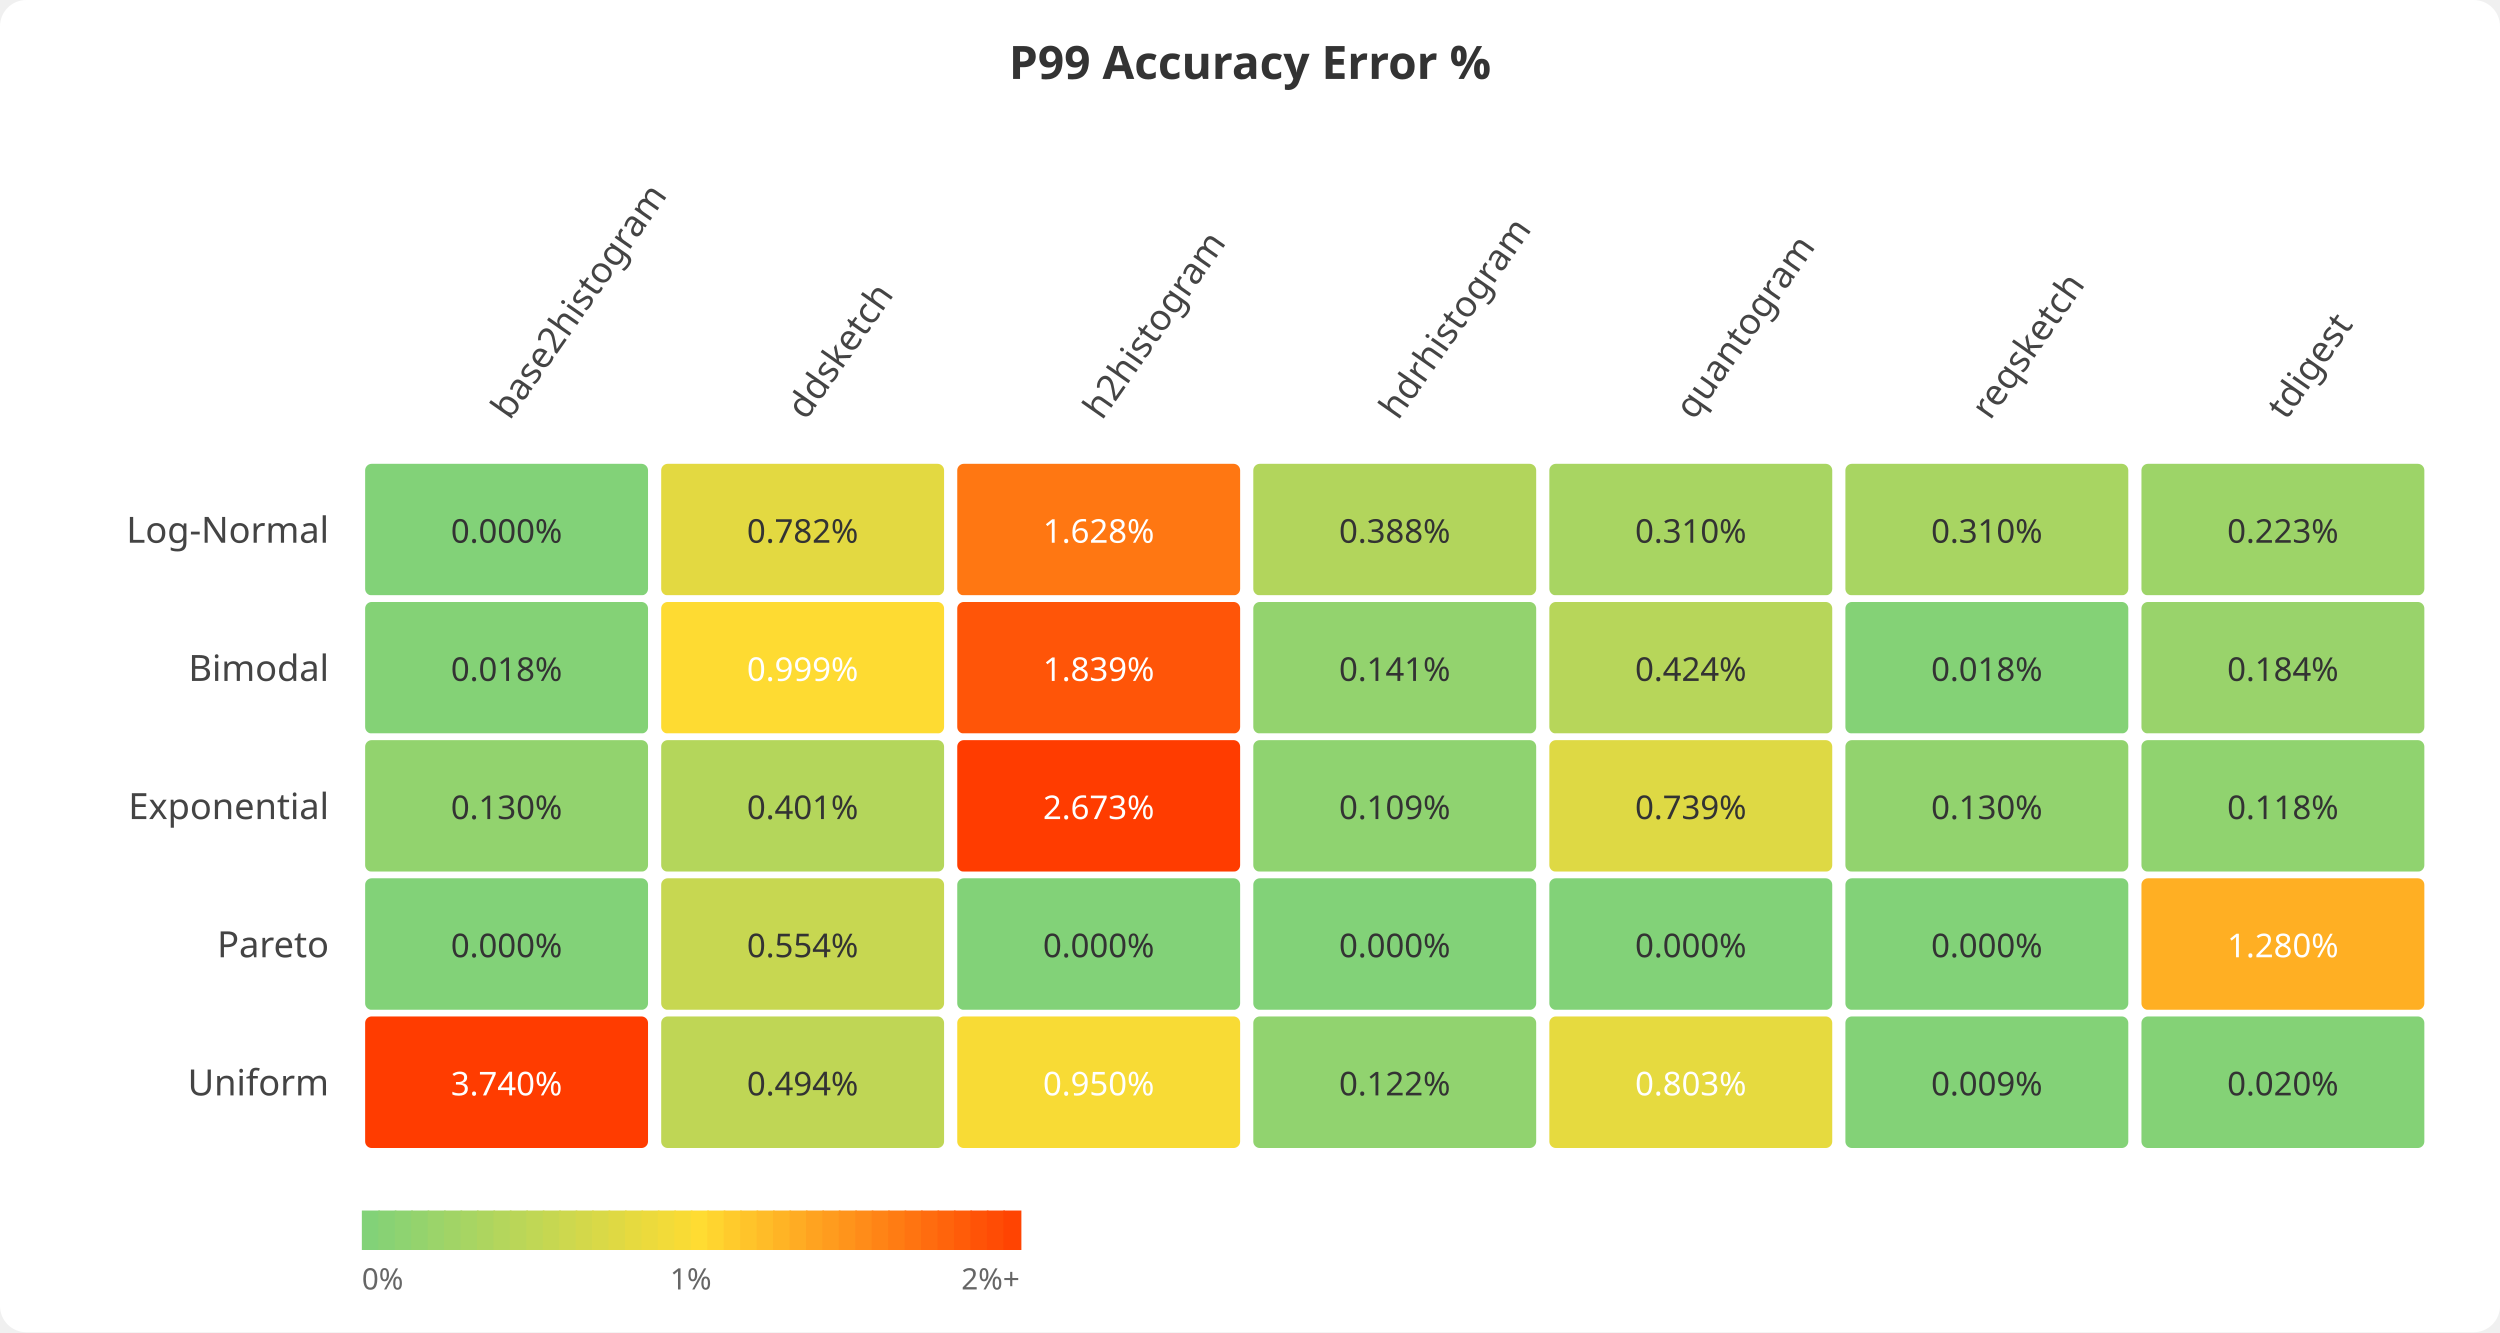
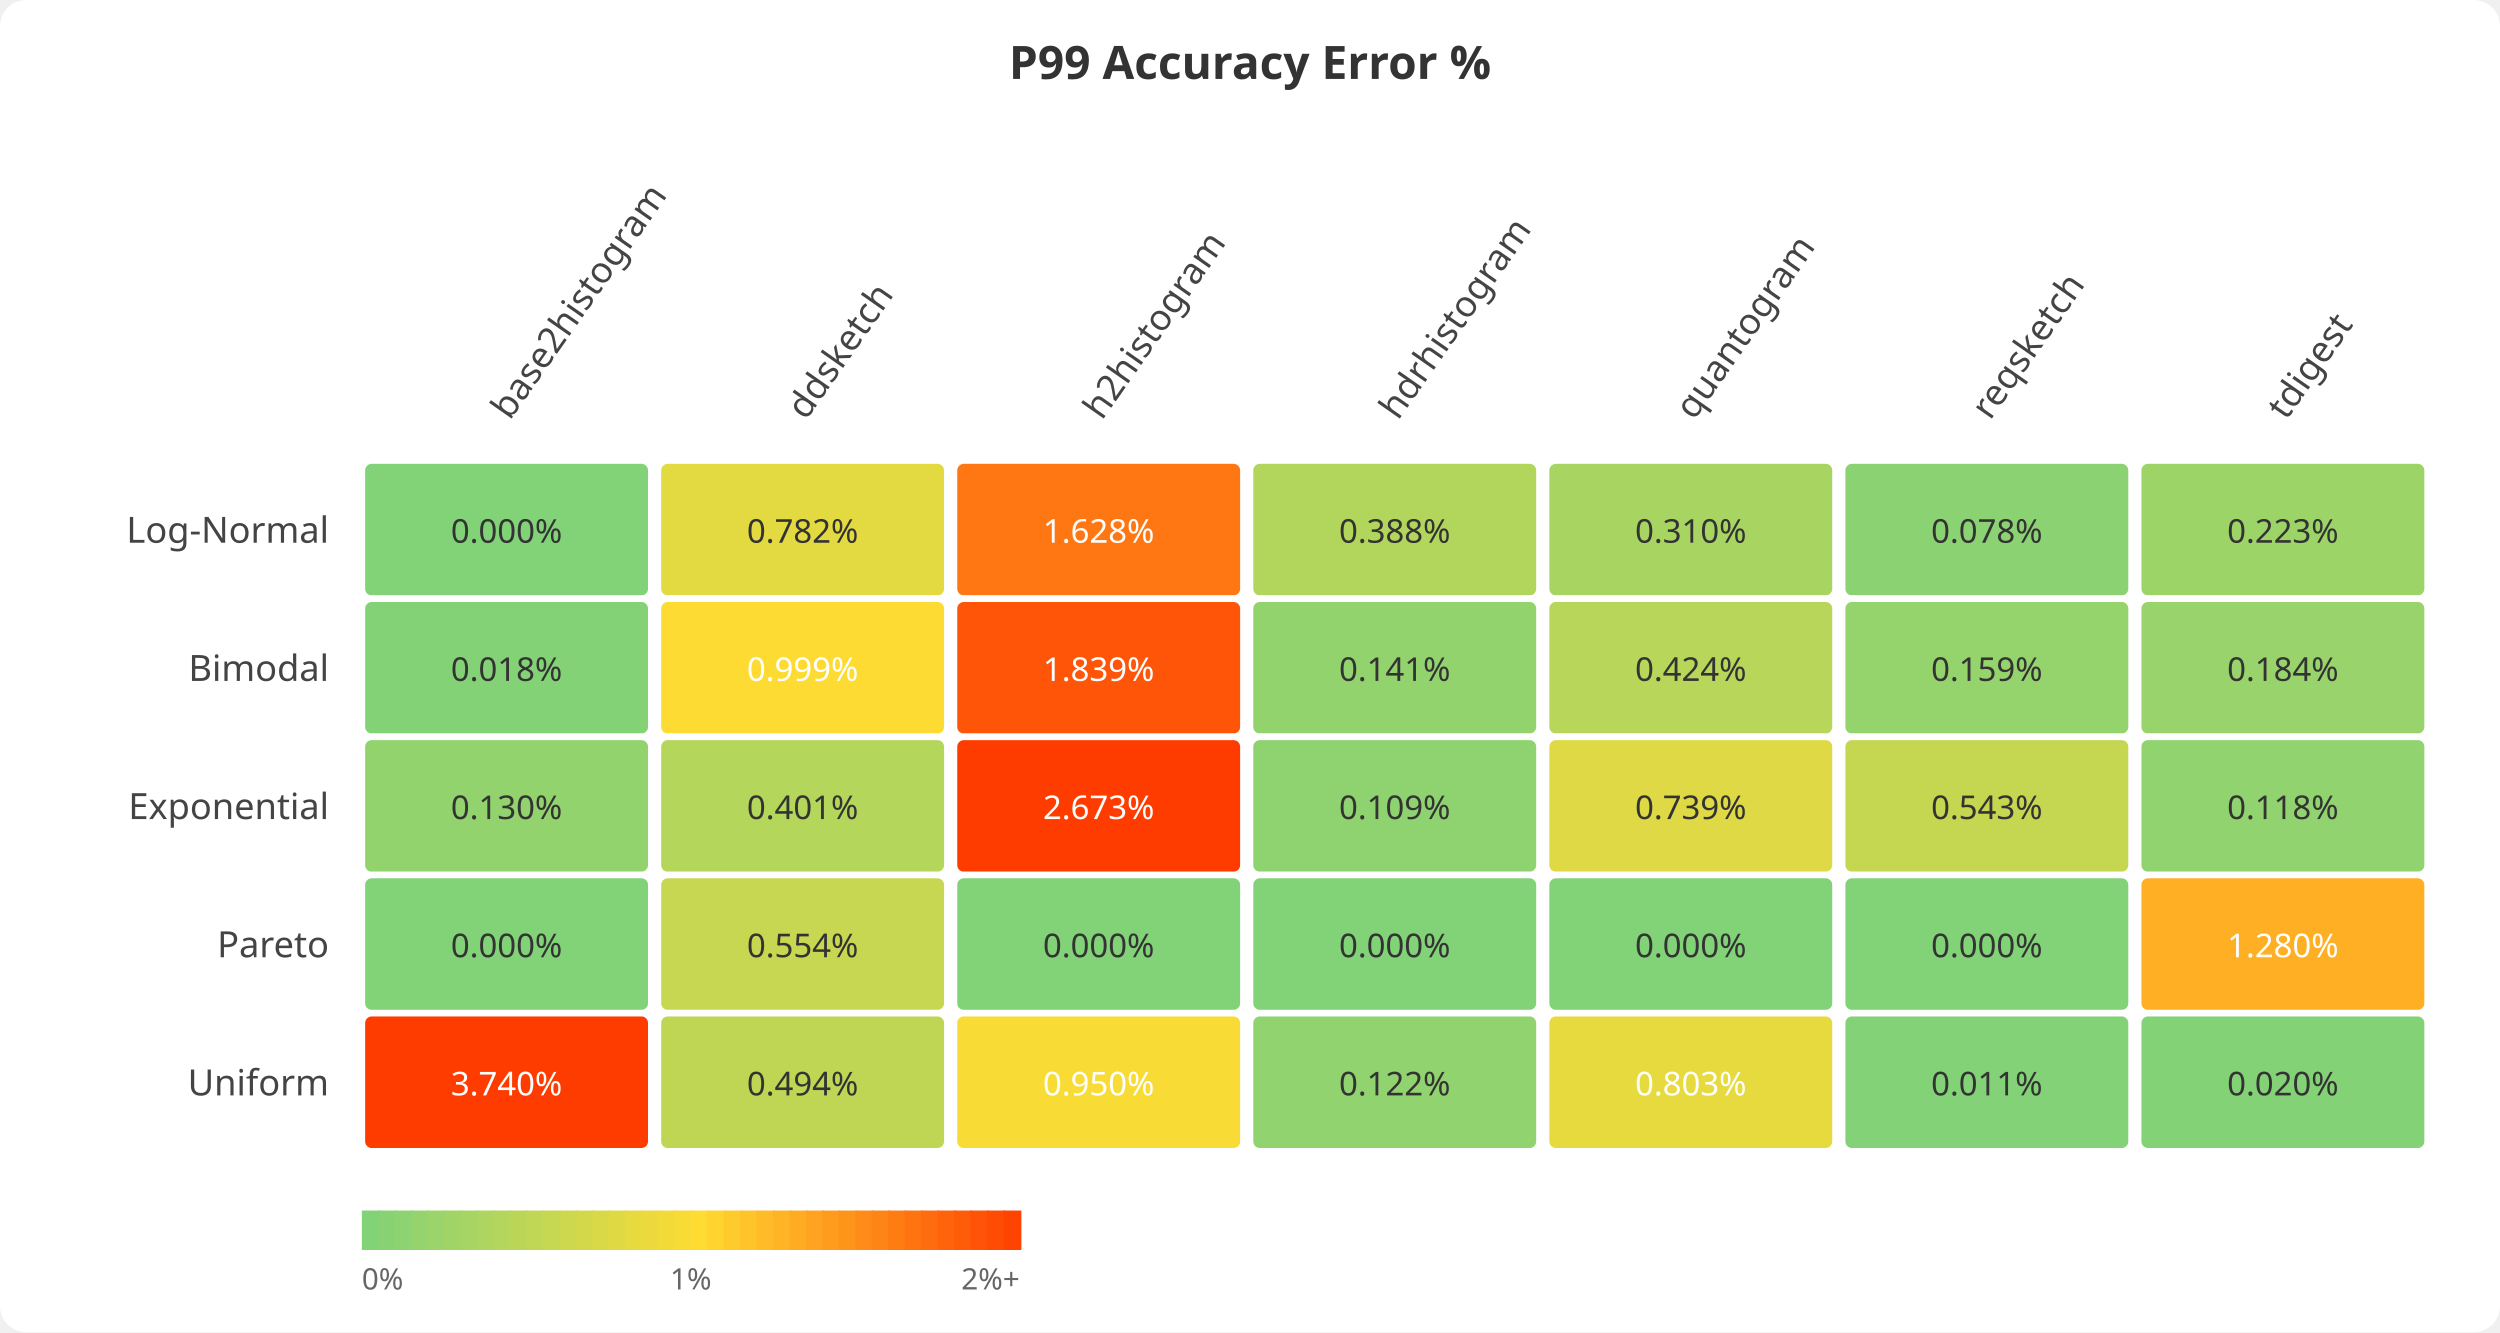
<svg xmlns="http://www.w3.org/2000/svg" viewBox="0 0 760 405" width="760" height="405">
  <rect x="0.0" y="0.0" width="760.0" height="405.0" fill="white" rx="8" />
  <text x="380.0" y="24.0" font-family="system-ui,sans-serif" font-size="14" font-weight="600" fill="#333" text-anchor="middle">P99 Accuracy Error %</text>
  <text x="155.0" y="128.0" font-family="system-ui,sans-serif" font-size="11" fill="#444" text-anchor="start" transform="rotate(-55,155.0,128.0)">base2histogram</text>
  <text x="245.0" y="128.0" font-family="system-ui,sans-serif" font-size="11" fill="#444" text-anchor="start" transform="rotate(-55,245.0,128.0)">ddsketch</text>
  <text x="335.0" y="128.0" font-family="system-ui,sans-serif" font-size="11" fill="#444" text-anchor="start" transform="rotate(-55,335.0,128.0)">h2histogram</text>
  <text x="425.0" y="128.0" font-family="system-ui,sans-serif" font-size="11" fill="#444" text-anchor="start" transform="rotate(-55,425.0,128.0)">hdrhistogram</text>
  <text x="515.0" y="128.0" font-family="system-ui,sans-serif" font-size="11" fill="#444" text-anchor="start" transform="rotate(-55,515.0,128.0)">quantogram</text>
  <text x="605.0" y="128.0" font-family="system-ui,sans-serif" font-size="11" fill="#444" text-anchor="start" transform="rotate(-55,605.0,128.0)">reqsketch</text>
  <text x="695.0" y="128.0" font-family="system-ui,sans-serif" font-size="11" fill="#444" text-anchor="start" transform="rotate(-55,695.0,128.0)">tdigest</text>
  <text x="100.0" y="165.0" font-family="system-ui,sans-serif" font-size="11" fill="#444" text-anchor="end">Log-Normal</text>
  <rect x="110.0" y="140.0" width="88.0" height="42.0" fill="#82d278" stroke="white" stroke-width="2" rx="3" />
  <text x="154.0" y="165.0" font-family="system-ui,sans-serif" font-size="10" font-weight="500" fill="#333" text-anchor="middle">0.000%</text>
  <rect x="200.0" y="140.0" width="88.0" height="42.0" fill="#e3d941" stroke="white" stroke-width="2" rx="3" />
  <text x="244.0" y="165.0" font-family="system-ui,sans-serif" font-size="10" font-weight="500" fill="#333" text-anchor="middle">0.782%</text>
  <rect x="290.0" y="140.0" width="88.0" height="42.0" fill="#ff7712" stroke="white" stroke-width="2" rx="3" />
  <text x="334.0" y="165.0" font-family="system-ui,sans-serif" font-size="10" font-weight="500" fill="#fff" text-anchor="middle">1.628%</text>
  <rect x="380.0" y="140.0" width="88.0" height="42.0" fill="#b2d55c" stroke="white" stroke-width="2" rx="3" />
  <text x="424.0" y="165.0" font-family="system-ui,sans-serif" font-size="10" font-weight="500" fill="#333" text-anchor="middle">0.388%</text>
  <rect x="470.0" y="140.0" width="88.0" height="42.0" fill="#a8d562" stroke="white" stroke-width="2" rx="3" />
  <text x="514.0" y="165.0" font-family="system-ui,sans-serif" font-size="10" font-weight="500" fill="#333" text-anchor="middle">0.310%</text>
-   <rect x="560.0" y="140.0" width="88.0" height="42.0" fill="#a8d562" stroke="white" stroke-width="2" rx="3" />
-   <text x="604.0" y="165.0" font-family="system-ui,sans-serif" font-size="10" font-weight="500" fill="#333" text-anchor="middle">0.310%</text>
+   <rect x="560.0" y="140.0" width="88.0" height="42.0" fill="#8bd272" stroke="white" stroke-width="2" rx="3" />
+   <text x="604.0" y="165.0" font-family="system-ui,sans-serif" font-size="10" font-weight="500" fill="#333" text-anchor="middle">0.078%</text>
  <rect x="650.0" y="140.0" width="88.0" height="42.0" fill="#9dd468" stroke="white" stroke-width="2" rx="3" />
  <text x="694.0" y="165.0" font-family="system-ui,sans-serif" font-size="10" font-weight="500" fill="#333" text-anchor="middle">0.223%</text>
  <text x="100.0" y="207.0" font-family="system-ui,sans-serif" font-size="11" fill="#444" text-anchor="end">Bimodal</text>
  <rect x="110.0" y="182.0" width="88.0" height="42.0" fill="#84d276" stroke="white" stroke-width="2" rx="3" />
  <text x="154.0" y="207.0" font-family="system-ui,sans-serif" font-size="10" font-weight="500" fill="#333" text-anchor="middle">0.018%</text>
  <rect x="200.0" y="182.0" width="88.0" height="42.0" fill="#fedb32" stroke="white" stroke-width="2" rx="3" />
  <text x="244.0" y="207.0" font-family="system-ui,sans-serif" font-size="10" font-weight="500" fill="#fff" text-anchor="middle">0.999%</text>
  <rect x="290.0" y="182.0" width="88.0" height="42.0" fill="#ff5508" stroke="white" stroke-width="2" rx="3" />
  <text x="334.0" y="207.0" font-family="system-ui,sans-serif" font-size="10" font-weight="500" fill="#fff" text-anchor="middle">1.839%</text>
  <rect x="380.0" y="182.0" width="88.0" height="42.0" fill="#93d36e" stroke="white" stroke-width="2" rx="3" />
  <text x="424.0" y="207.0" font-family="system-ui,sans-serif" font-size="10" font-weight="500" fill="#333" text-anchor="middle">0.141%</text>
  <rect x="470.0" y="182.0" width="88.0" height="42.0" fill="#b7d65a" stroke="white" stroke-width="2" rx="3" />
  <text x="514.0" y="207.0" font-family="system-ui,sans-serif" font-size="10" font-weight="500" fill="#333" text-anchor="middle">0.424%</text>
-   <rect x="560.0" y="182.0" width="88.0" height="42.0" fill="#84d276" stroke="white" stroke-width="2" rx="3" />
-   <text x="604.0" y="207.0" font-family="system-ui,sans-serif" font-size="10" font-weight="500" fill="#333" text-anchor="middle">0.018%</text>
+   <rect x="560.0" y="182.0" width="88.0" height="42.0" fill="#95d36c" stroke="white" stroke-width="2" rx="3" />
+   <text x="604.0" y="207.0" font-family="system-ui,sans-serif" font-size="10" font-weight="500" fill="#333" text-anchor="middle">0.159%</text>
  <rect x="650.0" y="182.0" width="88.0" height="42.0" fill="#99d36b" stroke="white" stroke-width="2" rx="3" />
  <text x="694.0" y="207.0" font-family="system-ui,sans-serif" font-size="10" font-weight="500" fill="#333" text-anchor="middle">0.184%</text>
  <text x="100.0" y="249.0" font-family="system-ui,sans-serif" font-size="11" fill="#444" text-anchor="end">Exponential</text>
  <rect x="110.0" y="224.0" width="88.0" height="42.0" fill="#92d36e" stroke="white" stroke-width="2" rx="3" />
  <text x="154.0" y="249.0" font-family="system-ui,sans-serif" font-size="10" font-weight="500" fill="#333" text-anchor="middle">0.130%</text>
  <rect x="200.0" y="224.0" width="88.0" height="42.0" fill="#b4d65b" stroke="white" stroke-width="2" rx="3" />
  <text x="244.0" y="249.0" font-family="system-ui,sans-serif" font-size="10" font-weight="500" fill="#333" text-anchor="middle">0.401%</text>
  <rect x="290.0" y="224.0" width="88.0" height="42.0" fill="#ff3c00" stroke="white" stroke-width="2" rx="3" />
  <text x="334.0" y="249.0" font-family="system-ui,sans-serif" font-size="10" font-weight="500" fill="#fff" text-anchor="middle">2.673%</text>
  <rect x="380.0" y="224.0" width="88.0" height="42.0" fill="#8fd370" stroke="white" stroke-width="2" rx="3" />
  <text x="424.0" y="249.0" font-family="system-ui,sans-serif" font-size="10" font-weight="500" fill="#333" text-anchor="middle">0.109%</text>
  <rect x="470.0" y="224.0" width="88.0" height="42.0" fill="#ded944" stroke="white" stroke-width="2" rx="3" />
  <text x="514.0" y="249.0" font-family="system-ui,sans-serif" font-size="10" font-weight="500" fill="#333" text-anchor="middle">0.739%</text>
-   <rect x="560.0" y="224.0" width="88.0" height="42.0" fill="#92d36e" stroke="white" stroke-width="2" rx="3" />
-   <text x="604.0" y="249.0" font-family="system-ui,sans-serif" font-size="10" font-weight="500" fill="#333" text-anchor="middle">0.130%</text>
+   <rect x="560.0" y="224.0" width="88.0" height="42.0" fill="#c5d751" stroke="white" stroke-width="2" rx="3" />
+   <text x="604.0" y="249.0" font-family="system-ui,sans-serif" font-size="10" font-weight="500" fill="#333" text-anchor="middle">0.543%</text>
  <rect x="650.0" y="224.0" width="88.0" height="42.0" fill="#90d36f" stroke="white" stroke-width="2" rx="3" />
  <text x="694.0" y="249.0" font-family="system-ui,sans-serif" font-size="10" font-weight="500" fill="#333" text-anchor="middle">0.118%</text>
  <text x="100.0" y="291.0" font-family="system-ui,sans-serif" font-size="11" fill="#444" text-anchor="end">Pareto</text>
  <rect x="110.0" y="266.0" width="88.0" height="42.0" fill="#82d278" stroke="white" stroke-width="2" rx="3" />
  <text x="154.0" y="291.0" font-family="system-ui,sans-serif" font-size="10" font-weight="500" fill="#333" text-anchor="middle">0.000%</text>
  <rect x="200.0" y="266.0" width="88.0" height="42.0" fill="#c7d751" stroke="white" stroke-width="2" rx="3" />
  <text x="244.0" y="291.0" font-family="system-ui,sans-serif" font-size="10" font-weight="500" fill="#333" text-anchor="middle">0.554%</text>
  <rect x="290.0" y="266.0" width="88.0" height="42.0" fill="#82d278" stroke="white" stroke-width="2" rx="3" />
  <text x="334.0" y="291.0" font-family="system-ui,sans-serif" font-size="10" font-weight="500" fill="#333" text-anchor="middle">0.000%</text>
  <rect x="380.0" y="266.0" width="88.0" height="42.0" fill="#82d278" stroke="white" stroke-width="2" rx="3" />
  <text x="424.0" y="291.0" font-family="system-ui,sans-serif" font-size="10" font-weight="500" fill="#333" text-anchor="middle">0.000%</text>
  <rect x="470.0" y="266.0" width="88.0" height="42.0" fill="#82d278" stroke="white" stroke-width="2" rx="3" />
  <text x="514.0" y="291.0" font-family="system-ui,sans-serif" font-size="10" font-weight="500" fill="#333" text-anchor="middle">0.000%</text>
  <rect x="560.0" y="266.0" width="88.0" height="42.0" fill="#82d278" stroke="white" stroke-width="2" rx="3" />
  <text x="604.0" y="291.0" font-family="system-ui,sans-serif" font-size="10" font-weight="500" fill="#333" text-anchor="middle">0.000%</text>
  <rect x="650.0" y="266.0" width="88.0" height="42.0" fill="#ffaf23" stroke="white" stroke-width="2" rx="3" />
  <text x="694.0" y="291.0" font-family="system-ui,sans-serif" font-size="10" font-weight="500" fill="#fff" text-anchor="middle">1.280%</text>
  <text x="100.0" y="333.0" font-family="system-ui,sans-serif" font-size="11" fill="#444" text-anchor="end">Uniform</text>
  <rect x="110.0" y="308.0" width="88.0" height="42.0" fill="#ff3c00" stroke="white" stroke-width="2" rx="3" />
  <text x="154.0" y="333.0" font-family="system-ui,sans-serif" font-size="10" font-weight="500" fill="#fff" text-anchor="middle">3.740%</text>
  <rect x="200.0" y="308.0" width="88.0" height="42.0" fill="#bfd655" stroke="white" stroke-width="2" rx="3" />
  <text x="244.0" y="333.0" font-family="system-ui,sans-serif" font-size="10" font-weight="500" fill="#333" text-anchor="middle">0.494%</text>
  <rect x="290.0" y="308.0" width="88.0" height="42.0" fill="#f8db35" stroke="white" stroke-width="2" rx="3" />
  <text x="334.0" y="333.0" font-family="system-ui,sans-serif" font-size="10" font-weight="500" fill="#fff" text-anchor="middle">0.950%</text>
  <rect x="380.0" y="308.0" width="88.0" height="42.0" fill="#91d36f" stroke="white" stroke-width="2" rx="3" />
  <text x="424.0" y="333.0" font-family="system-ui,sans-serif" font-size="10" font-weight="500" fill="#333" text-anchor="middle">0.122%</text>
  <rect x="470.0" y="308.0" width="88.0" height="42.0" fill="#e6da3f" stroke="white" stroke-width="2" rx="3" />
  <text x="514.0" y="333.0" font-family="system-ui,sans-serif" font-size="10" font-weight="500" fill="#fff" text-anchor="middle">0.803%</text>
  <rect x="560.0" y="308.0" width="88.0" height="42.0" fill="#83d277" stroke="white" stroke-width="2" rx="3" />
-   <text x="604.0" y="333.0" font-family="system-ui,sans-serif" font-size="10" font-weight="500" fill="#333" text-anchor="middle">0.009%</text>
+   <text x="604.0" y="333.0" font-family="system-ui,sans-serif" font-size="10" font-weight="500" fill="#333" text-anchor="middle">0.011%</text>
  <rect x="650.0" y="308.0" width="88.0" height="42.0" fill="#84d276" stroke="white" stroke-width="2" rx="3" />
  <text x="694.0" y="333.0" font-family="system-ui,sans-serif" font-size="10" font-weight="500" fill="#333" text-anchor="middle">0.020%</text>
  <rect x="110.0" y="368.0" width="5.5" height="12.0" fill="#82d278" />
  <rect x="115.0" y="368.0" width="5.5" height="12.0" fill="#88d274" />
  <rect x="120.0" y="368.0" width="5.5" height="12.0" fill="#8ed371" />
  <rect x="125.0" y="368.0" width="5.5" height="12.0" fill="#94d36d" />
  <rect x="130.0" y="368.0" width="5.5" height="12.0" fill="#9bd46a" />
  <rect x="135.0" y="368.0" width="5.5" height="12.0" fill="#a1d466" />
  <rect x="140.0" y="368.0" width="5.5" height="12.0" fill="#a7d563" />
  <rect x="145.0" y="368.0" width="5.5" height="12.0" fill="#add55f" />
  <rect x="150.0" y="368.0" width="5.5" height="12.0" fill="#b4d65c" />
  <rect x="155.0" y="368.0" width="5.5" height="12.0" fill="#bad658" />
  <rect x="160.0" y="368.0" width="5.5" height="12.0" fill="#c0d755" />
  <rect x="165.0" y="368.0" width="5.5" height="12.0" fill="#c6d751" />
  <rect x="170.0" y="368.0" width="5.5" height="12.0" fill="#cdd84e" />
  <rect x="175.0" y="368.0" width="5.5" height="12.0" fill="#d3d84a" />
  <rect x="180.0" y="368.0" width="5.5" height="12.0" fill="#d9d947" />
  <rect x="185.0" y="368.0" width="5.5" height="12.0" fill="#dfd943" />
  <rect x="190.0" y="368.0" width="5.5" height="12.0" fill="#e6da3f" />
  <rect x="195.0" y="368.0" width="5.5" height="12.0" fill="#ecda3c" />
  <rect x="200.0" y="368.0" width="5.5" height="12.0" fill="#f2db39" />
  <rect x="205.0" y="368.0" width="5.5" height="12.0" fill="#f8db35" />
  <rect x="210.0" y="368.0" width="5.5" height="12.0" fill="#ffdc32" />
  <rect x="215.0" y="368.0" width="5.5" height="12.0" fill="#ffd42f" />
  <rect x="220.0" y="368.0" width="5.5" height="12.0" fill="#ffcb2c" />
  <rect x="225.0" y="368.0" width="5.5" height="12.0" fill="#ffc42a" />
  <rect x="230.0" y="368.0" width="5.5" height="12.0" fill="#ffbc28" />
  <rect x="235.0" y="368.0" width="5.5" height="12.0" fill="#ffb425" />
  <rect x="240.0" y="368.0" width="5.5" height="12.0" fill="#ffac23" />
  <rect x="245.0" y="368.0" width="5.5" height="12.0" fill="#ffa320" />
  <rect x="250.0" y="368.0" width="5.5" height="12.0" fill="#ff9c1e" />
  <rect x="255.0" y="368.0" width="5.5" height="12.0" fill="#ff941b" />
  <rect x="260.0" y="368.0" width="5.5" height="12.0" fill="#ff8c19" />
  <rect x="265.0" y="368.0" width="5.5" height="12.0" fill="#ff8416" />
  <rect x="270.0" y="368.0" width="5.5" height="12.0" fill="#ff7c13" />
  <rect x="275.0" y="368.0" width="5.5" height="12.0" fill="#ff7411" />
  <rect x="280.0" y="368.0" width="5.5" height="12.0" fill="#ff6c0f" />
  <rect x="285.0" y="368.0" width="5.5" height="12.0" fill="#ff640c" />
  <rect x="290.0" y="368.0" width="5.5" height="12.0" fill="#ff5c09" />
  <rect x="295.0" y="368.0" width="5.5" height="12.0" fill="#ff5307" />
  <rect x="300.0" y="368.0" width="5.5" height="12.0" fill="#ff4c05" />
  <rect x="305.0" y="368.0" width="5.5" height="12.0" fill="#ff4402" />
  <text x="110.0" y="392.0" font-family="system-ui,sans-serif" font-size="9" fill="#666">0%</text>
  <text x="210.0" y="392.0" font-family="system-ui,sans-serif" font-size="9" fill="#666" text-anchor="middle">1%</text>
  <text x="310.0" y="392.0" font-family="system-ui,sans-serif" font-size="9" fill="#666" text-anchor="end">2%+</text>
</svg>
